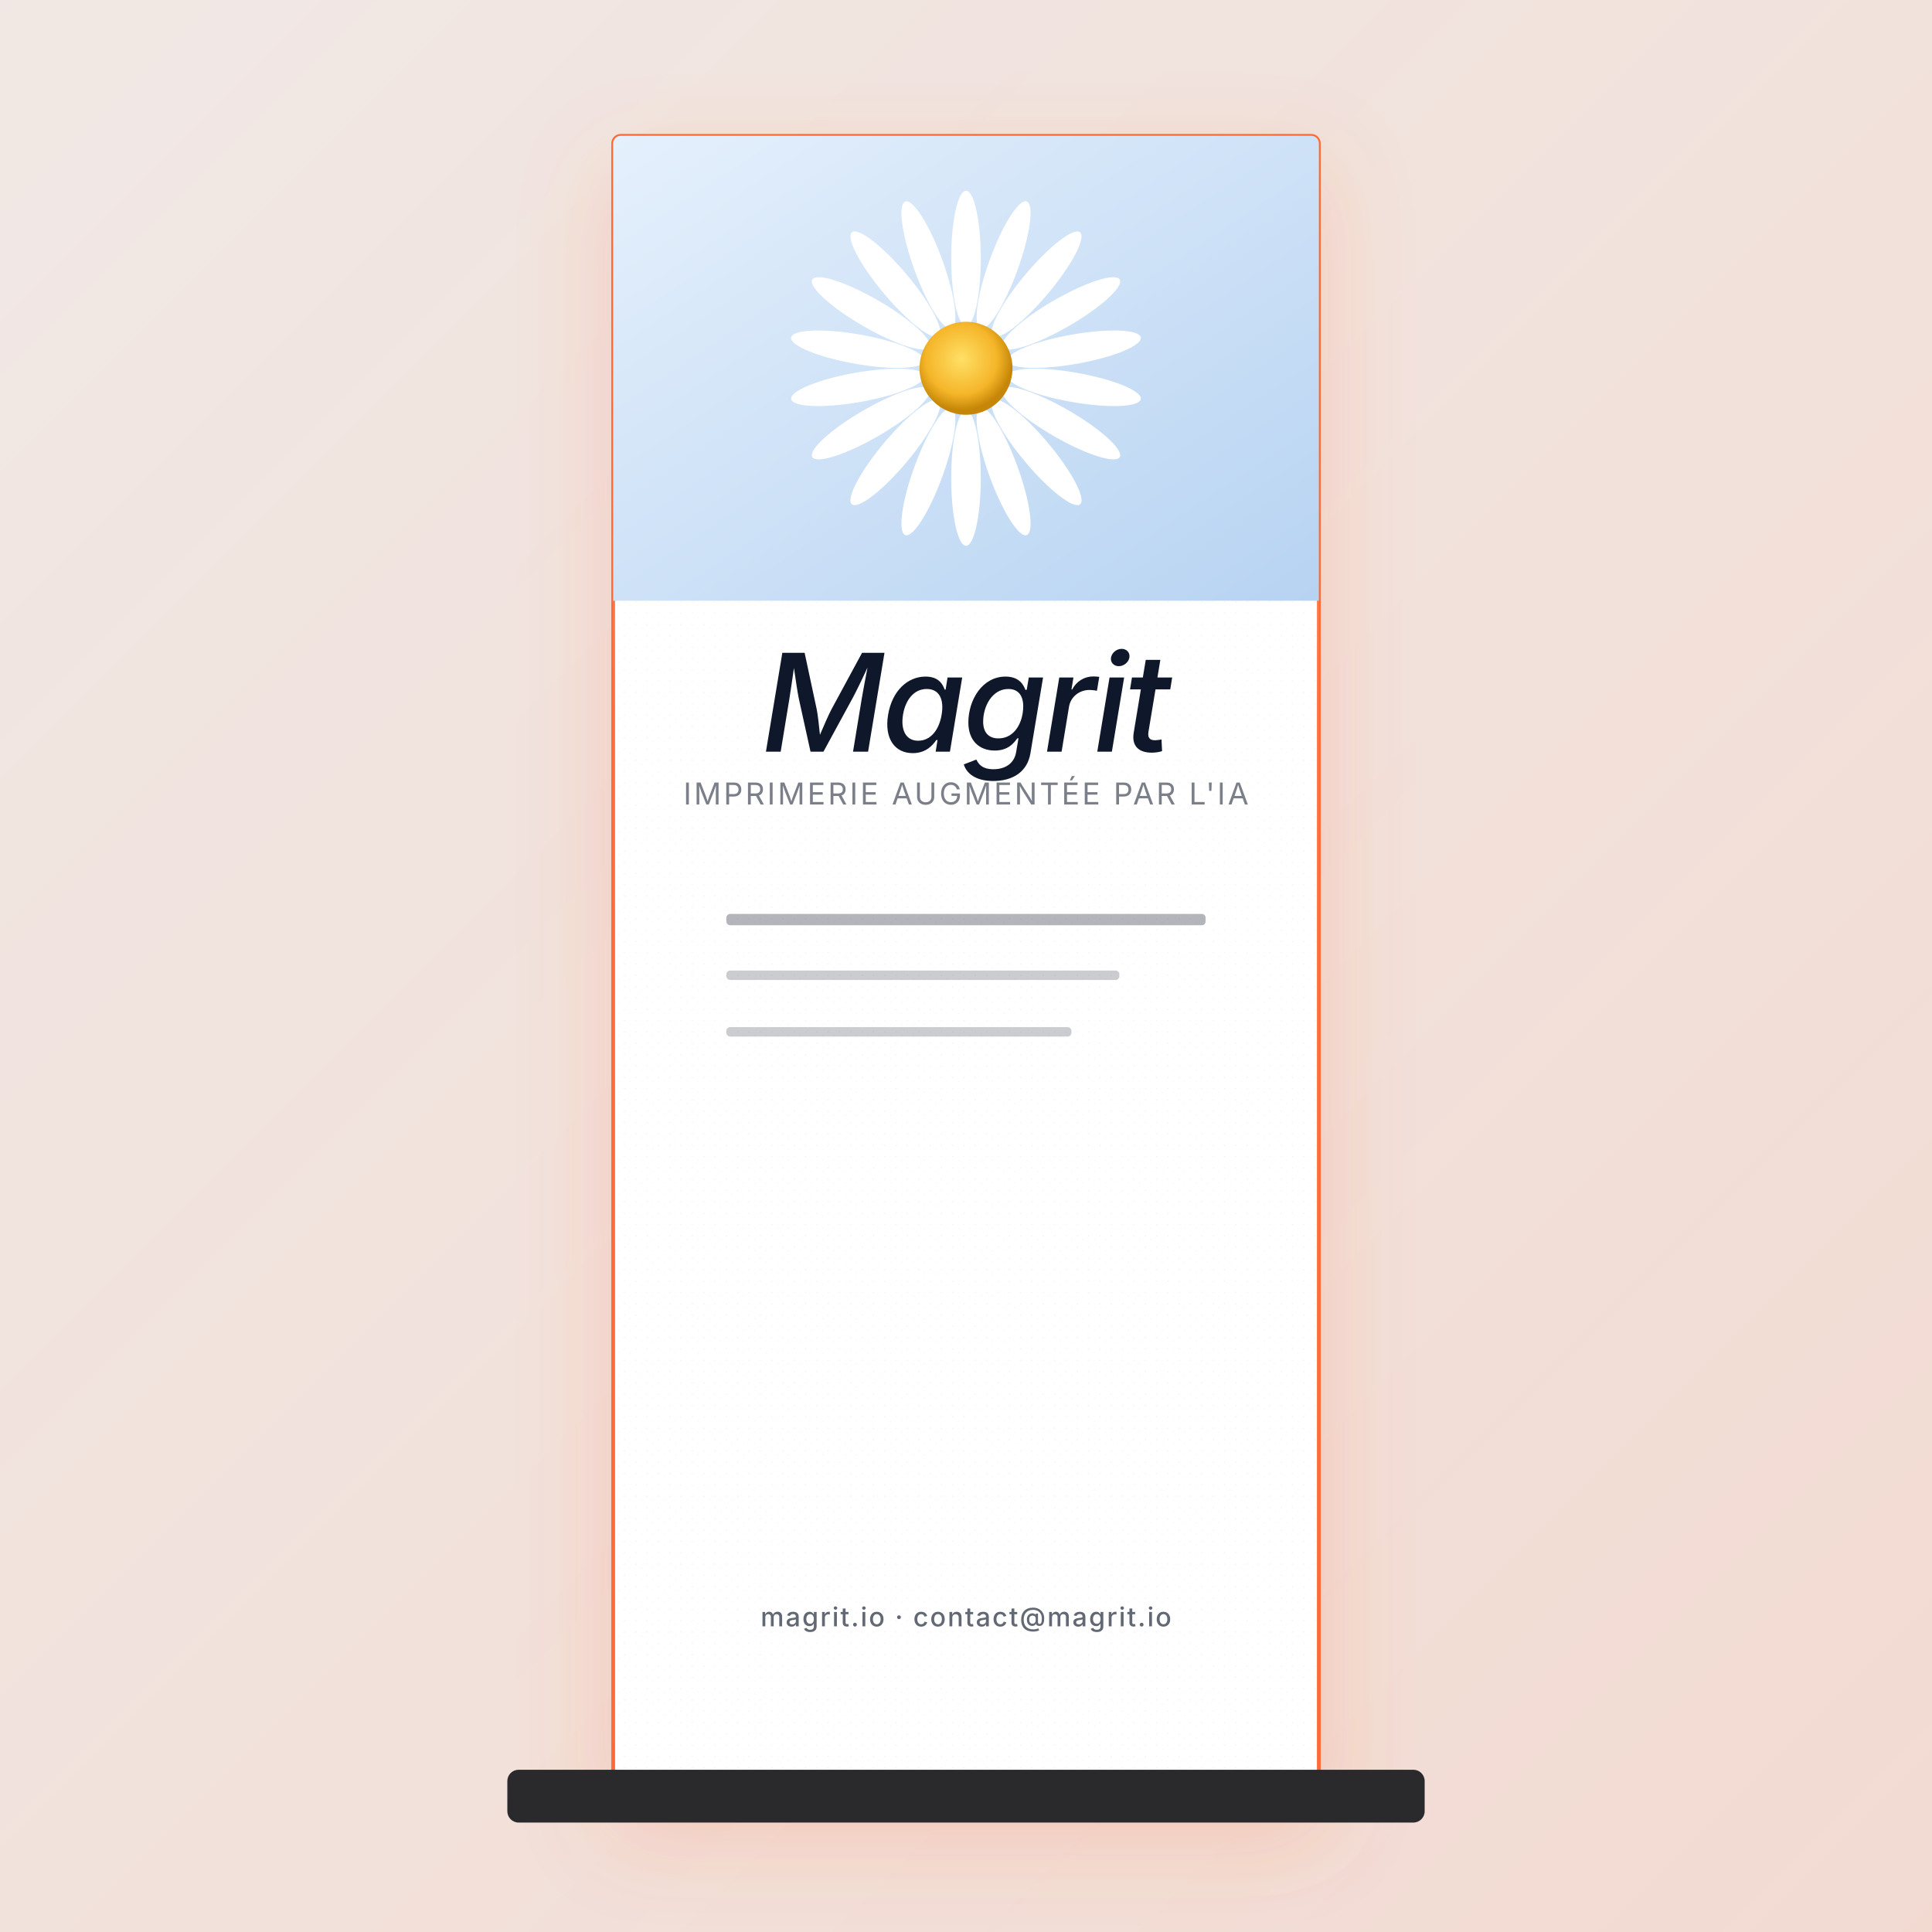
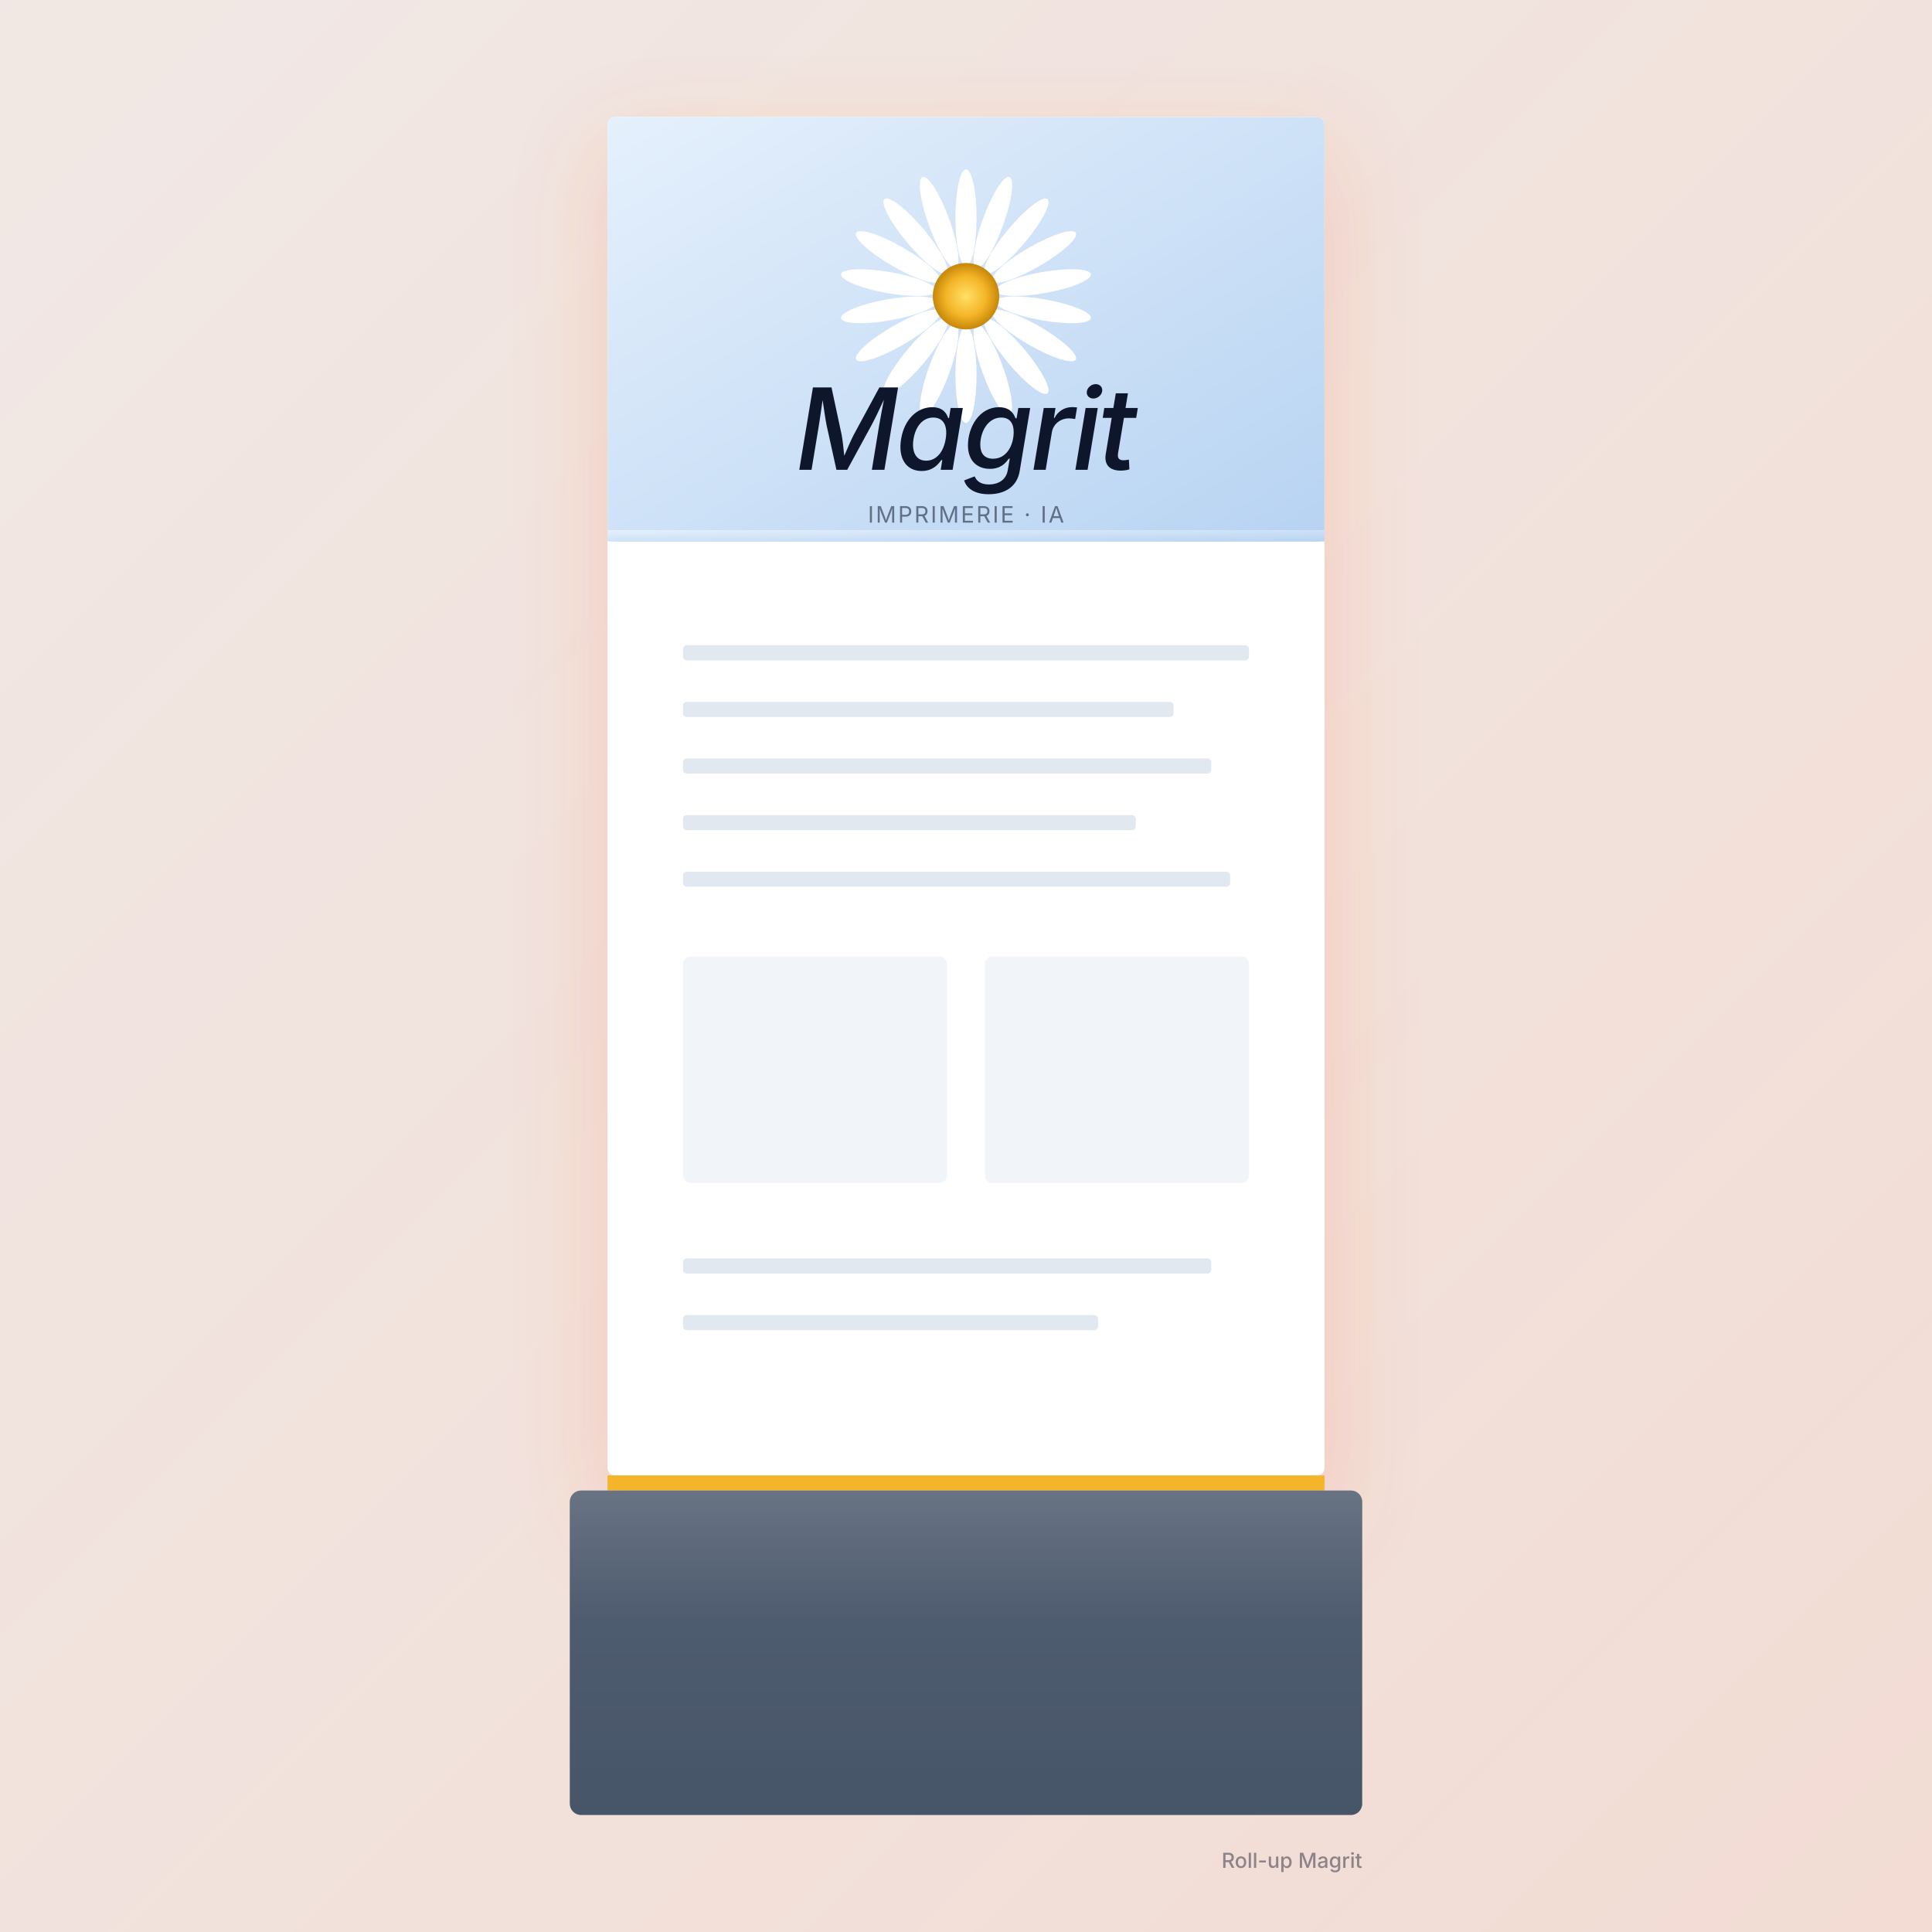
- <svg xmlns="http://www.w3.org/2000/svg" viewBox="0 0 1024 1024" width="1024" height="1024">
+ <svg xmlns="http://www.w3.org/2000/svg" viewBox="0 0 1024 1024" width="100%" height="100%">
  <defs>
-     <linearGradient id="bg" x1="0%" y1="0%" x2="100%" y2="100%">
+     <linearGradient id="bgGrad" x1="0%" y1="0%" x2="100%" y2="100%">
      <stop offset="0%" stop-color="#FF6B35" stop-opacity="0.06" />
-       <stop offset="100%" stop-color="#FF6B35" stop-opacity="0.16" />
+       <stop offset="100%" stop-color="#FF6B35" stop-opacity="0.15" />
    </linearGradient>
-     <linearGradient id="mgTileKakemono" x1="0%" y1="0%" x2="100%" y2="100%">
-       <stop offset="0%" stop-color="#E5F0FC" />
-       <stop offset="100%" stop-color="#B7D3F2" />
+     <linearGradient id="socleReflet" x1="0%" y1="0%" x2="0%" y2="100%">
+       <stop offset="0%" stop-color="#FFFFFF" stop-opacity="0.18" />
+       <stop offset="40%" stop-color="#FFFFFF" stop-opacity="0.04" />
+       <stop offset="100%" stop-color="#FFFFFF" stop-opacity="0" />
    </linearGradient>
-     <radialGradient id="mgCoreKakemono" cx="45%" cy="40%" r="55%">
-       <stop offset="0%" stop-color="#FFE066" />
-       <stop offset="70%" stop-color="#F5B529" />
-       <stop offset="100%" stop-color="#C68708" />
-     </radialGradient>
-     <clipPath id="kakemonoClip">
-       <rect x="325" y="72" width="374" height="880" rx="4" ry="4" />
-     </clipPath>
    <filter id="shadowDouble" x="-15%" y="-15%" width="130%" height="130%">
      <feDropShadow dx="0" dy="4" stdDeviation="6" flood-color="#000" flood-opacity="0.18" />
      <feDropShadow dx="0" dy="18" stdDeviation="24" flood-color="#FF6B35" flood-opacity="0.22" />
    </filter>
    <linearGradient id="paperHighlight" x1="0%" y1="0%" x2="0%" y2="100%">
      <stop offset="0%" stop-color="#ffffff" stop-opacity="0.35" />
      <stop offset="35%" stop-color="#ffffff" stop-opacity="0.05" />
      <stop offset="100%" stop-color="#ffffff" stop-opacity="0" />
    </linearGradient>
    <pattern id="paperTexture" width="6" height="6" patternUnits="userSpaceOnUse">
      <rect width="6" height="6" fill="white" />
      <circle cx="1" cy="1" r="0.3" fill="#e5e5e5" opacity="0.6" />
      <circle cx="4" cy="3" r="0.25" fill="#e5e5e5" opacity="0.5" />
    </pattern>
+     <radialGradient id="magritPollen" cx="50%" cy="50%" r="50%">
+       <stop offset="0%" stop-color="#FFE066" />
+       <stop offset="60%" stop-color="#F5B529" />
+       <stop offset="100%" stop-color="#C68708" />
+     </radialGradient>
+     <linearGradient id="magritTileGrad" x1="0%" y1="0%" x2="100%" y2="100%">
+       <stop offset="0%" stop-color="#E5F0FC" />
+       <stop offset="100%" stop-color="#B7D3F2" />
+     </linearGradient>
  </defs>
-   <rect width="1024" height="1024" fill="url(#bg)" />
-   <rect x="325" y="72" width="374" height="880" fill="url(#paperTexture)" stroke="#FF6B35" stroke-width="2" rx="4" ry="4" filter="url(#shadowDouble)" />
-   <rect x="325" y="72" width="374" height="880" fill="url(#paperHighlight)" rx="4" ry="4" pointer-events="none" />
-   <g clip-path="url(#kakemonoClip)">
-     <rect x="325" y="72" width="374" height="246.4" fill="url(#mgTileKakemono)" />
-     <g transform="translate(512 195.2)">
+   <rect width="1024" height="1024" fill="url(#bgGrad)" />
+   <g filter="url(#shadowDouble)">
+     <rect x="322" y="62" width="380" height="720" fill="#FFFFFF" rx="4" />
+     <rect x="322" y="62" width="380" height="720" fill="url(#paperHighlight)" rx="4" />
+     <rect x="322" y="62" width="380" height="225" fill="url(#magritTileGrad)" rx="4" />
+     <rect x="322" y="281" width="380" height="6" fill="url(#magritTileGrad)" />
+     <g transform="translate(512 157)">
      <g fill="#FFFFFF">
-         <ellipse cx="0" cy="-58.24" rx="7.84" ry="35.84" transform="rotate(0)" />
-         <ellipse cx="0" cy="-58.24" rx="7.84" ry="35.84" transform="rotate(20)" />
-         <ellipse cx="0" cy="-58.24" rx="7.84" ry="35.84" transform="rotate(40)" />
-         <ellipse cx="0" cy="-58.24" rx="7.84" ry="35.84" transform="rotate(60)" />
-         <ellipse cx="0" cy="-58.24" rx="7.84" ry="35.84" transform="rotate(80)" />
-         <ellipse cx="0" cy="-58.24" rx="7.84" ry="35.84" transform="rotate(100)" />
-         <ellipse cx="0" cy="-58.24" rx="7.84" ry="35.84" transform="rotate(120)" />
-         <ellipse cx="0" cy="-58.24" rx="7.84" ry="35.84" transform="rotate(140)" />
-         <ellipse cx="0" cy="-58.24" rx="7.84" ry="35.84" transform="rotate(160)" />
-         <ellipse cx="0" cy="-58.24" rx="7.84" ry="35.84" transform="rotate(180)" />
-         <ellipse cx="0" cy="-58.24" rx="7.84" ry="35.84" transform="rotate(200)" />
-         <ellipse cx="0" cy="-58.24" rx="7.84" ry="35.84" transform="rotate(220)" />
-         <ellipse cx="0" cy="-58.24" rx="7.84" ry="35.84" transform="rotate(240)" />
-         <ellipse cx="0" cy="-58.24" rx="7.84" ry="35.84" transform="rotate(260)" />
-         <ellipse cx="0" cy="-58.24" rx="7.84" ry="35.84" transform="rotate(280)" />
-         <ellipse cx="0" cy="-58.24" rx="7.84" ry="35.84" transform="rotate(300)" />
-         <ellipse cx="0" cy="-58.24" rx="7.84" ry="35.84" transform="rotate(320)" />
-         <ellipse cx="0" cy="-58.24" rx="7.84" ry="35.84" transform="rotate(340)" />
+         <ellipse cx="0" cy="-41.6" rx="5.6" ry="25.6" transform="rotate(0)" />
+         <ellipse cx="0" cy="-41.6" rx="5.6" ry="25.6" transform="rotate(20)" />
+         <ellipse cx="0" cy="-41.6" rx="5.6" ry="25.6" transform="rotate(40)" />
+         <ellipse cx="0" cy="-41.6" rx="5.6" ry="25.6" transform="rotate(60)" />
+         <ellipse cx="0" cy="-41.6" rx="5.6" ry="25.6" transform="rotate(80)" />
+         <ellipse cx="0" cy="-41.6" rx="5.6" ry="25.6" transform="rotate(100)" />
+         <ellipse cx="0" cy="-41.6" rx="5.6" ry="25.6" transform="rotate(120)" />
+         <ellipse cx="0" cy="-41.6" rx="5.6" ry="25.6" transform="rotate(140)" />
+         <ellipse cx="0" cy="-41.6" rx="5.6" ry="25.6" transform="rotate(160)" />
+         <ellipse cx="0" cy="-41.6" rx="5.6" ry="25.6" transform="rotate(180)" />
+         <ellipse cx="0" cy="-41.6" rx="5.6" ry="25.6" transform="rotate(200)" />
+         <ellipse cx="0" cy="-41.6" rx="5.6" ry="25.6" transform="rotate(220)" />
+         <ellipse cx="0" cy="-41.6" rx="5.6" ry="25.6" transform="rotate(240)" />
+         <ellipse cx="0" cy="-41.6" rx="5.6" ry="25.6" transform="rotate(260)" />
+         <ellipse cx="0" cy="-41.6" rx="5.6" ry="25.6" transform="rotate(280)" />
+         <ellipse cx="0" cy="-41.6" rx="5.6" ry="25.6" transform="rotate(300)" />
+         <ellipse cx="0" cy="-41.6" rx="5.6" ry="25.6" transform="rotate(320)" />
+         <ellipse cx="0" cy="-41.6" rx="5.6" ry="25.6" transform="rotate(340)" />
      </g>
-       <circle r="24.64" fill="url(#mgCoreKakemono)" />
+       <circle r="17.6" fill="url(#magritPollen)" />
    </g>
-     <rect x="325" y="944" width="374" height="8" fill="#F5B529" />
+     <text x="512" y="249" text-anchor="middle" font-family="Inter" font-style="italic" font-weight="500" font-size="60" fill="#0F172A" letter-spacing="-0.025em">Magrit</text>
+     <text x="512" y="277" text-anchor="middle" font-family="Inter" font-weight="400" font-size="12" fill="#0F172A" letter-spacing="0.08em" opacity="0.55">IMPRIMERIE · IA</text>
+     <rect x="362" y="342" width="300" height="8" fill="#E2E8F0" rx="2" />
+     <rect x="362" y="372" width="260" height="8" fill="#E2E8F0" rx="2" />
+     <rect x="362" y="402" width="280" height="8" fill="#E2E8F0" rx="2" />
+     <rect x="362" y="432" width="240" height="8" fill="#E2E8F0" rx="2" />
+     <rect x="362" y="462" width="290" height="8" fill="#E2E8F0" rx="2" />
+     <rect x="362" y="507" width="140" height="120" fill="#F1F5F9" rx="4" />
+     <rect x="522" y="507" width="140" height="120" fill="#F1F5F9" rx="4" />
+     <rect x="362" y="667" width="280" height="8" fill="#E2E8F0" rx="2" />
+     <rect x="362" y="697" width="220" height="8" fill="#E2E8F0" rx="2" />
+     <rect x="322" y="782" width="380" height="8" fill="#F5B529" />
  </g>
-   <text x="512" y="398.4" text-anchor="middle" font-family="Inter" font-size="72" font-weight="500" font-style="italic" fill="#0F172A" letter-spacing="-0.025em">Magrit</text>
-   <text x="512" y="426.4" text-anchor="middle" font-family="Inter" font-size="16" font-weight="400" fill="#0F172A" fill-opacity="0.55" letter-spacing="0.08em">IMPRIMERIE AUGMENTÉE PAR L'IA</text>
-   <rect x="385" y="484.4" width="254" height="6" fill="#0F172A" opacity="0.32" rx="2" />
-   <rect x="385" y="514.4" width="208.28" height="5" fill="#0F172A" opacity="0.22" rx="2" />
-   <rect x="385" y="544.4" width="182.88" height="5" fill="#0F172A" opacity="0.22" rx="2" />
-   <text x="512" y="862" text-anchor="middle" font-family="Inter" font-size="14" font-weight="500" fill="#0F172A" fill-opacity="0.65" letter-spacing="0.06em">magrit.io · contact@magrit.io</text>
-   <rect x="268.9" y="938" width="486.2" height="28" fill="#2A2A2D" rx="6" />
+   <rect x="302" y="790" width="420" height="172" fill="#475569" rx="6" />
+   <rect x="302" y="790" width="420" height="172" fill="url(#socleReflet)" rx="6" />
+   <text x="722" y="990" text-anchor="end" font-family="Inter" font-weight="500" font-size="11" fill="#0F172A" opacity="0.45">Roll-up Magrit</text>
</svg>
